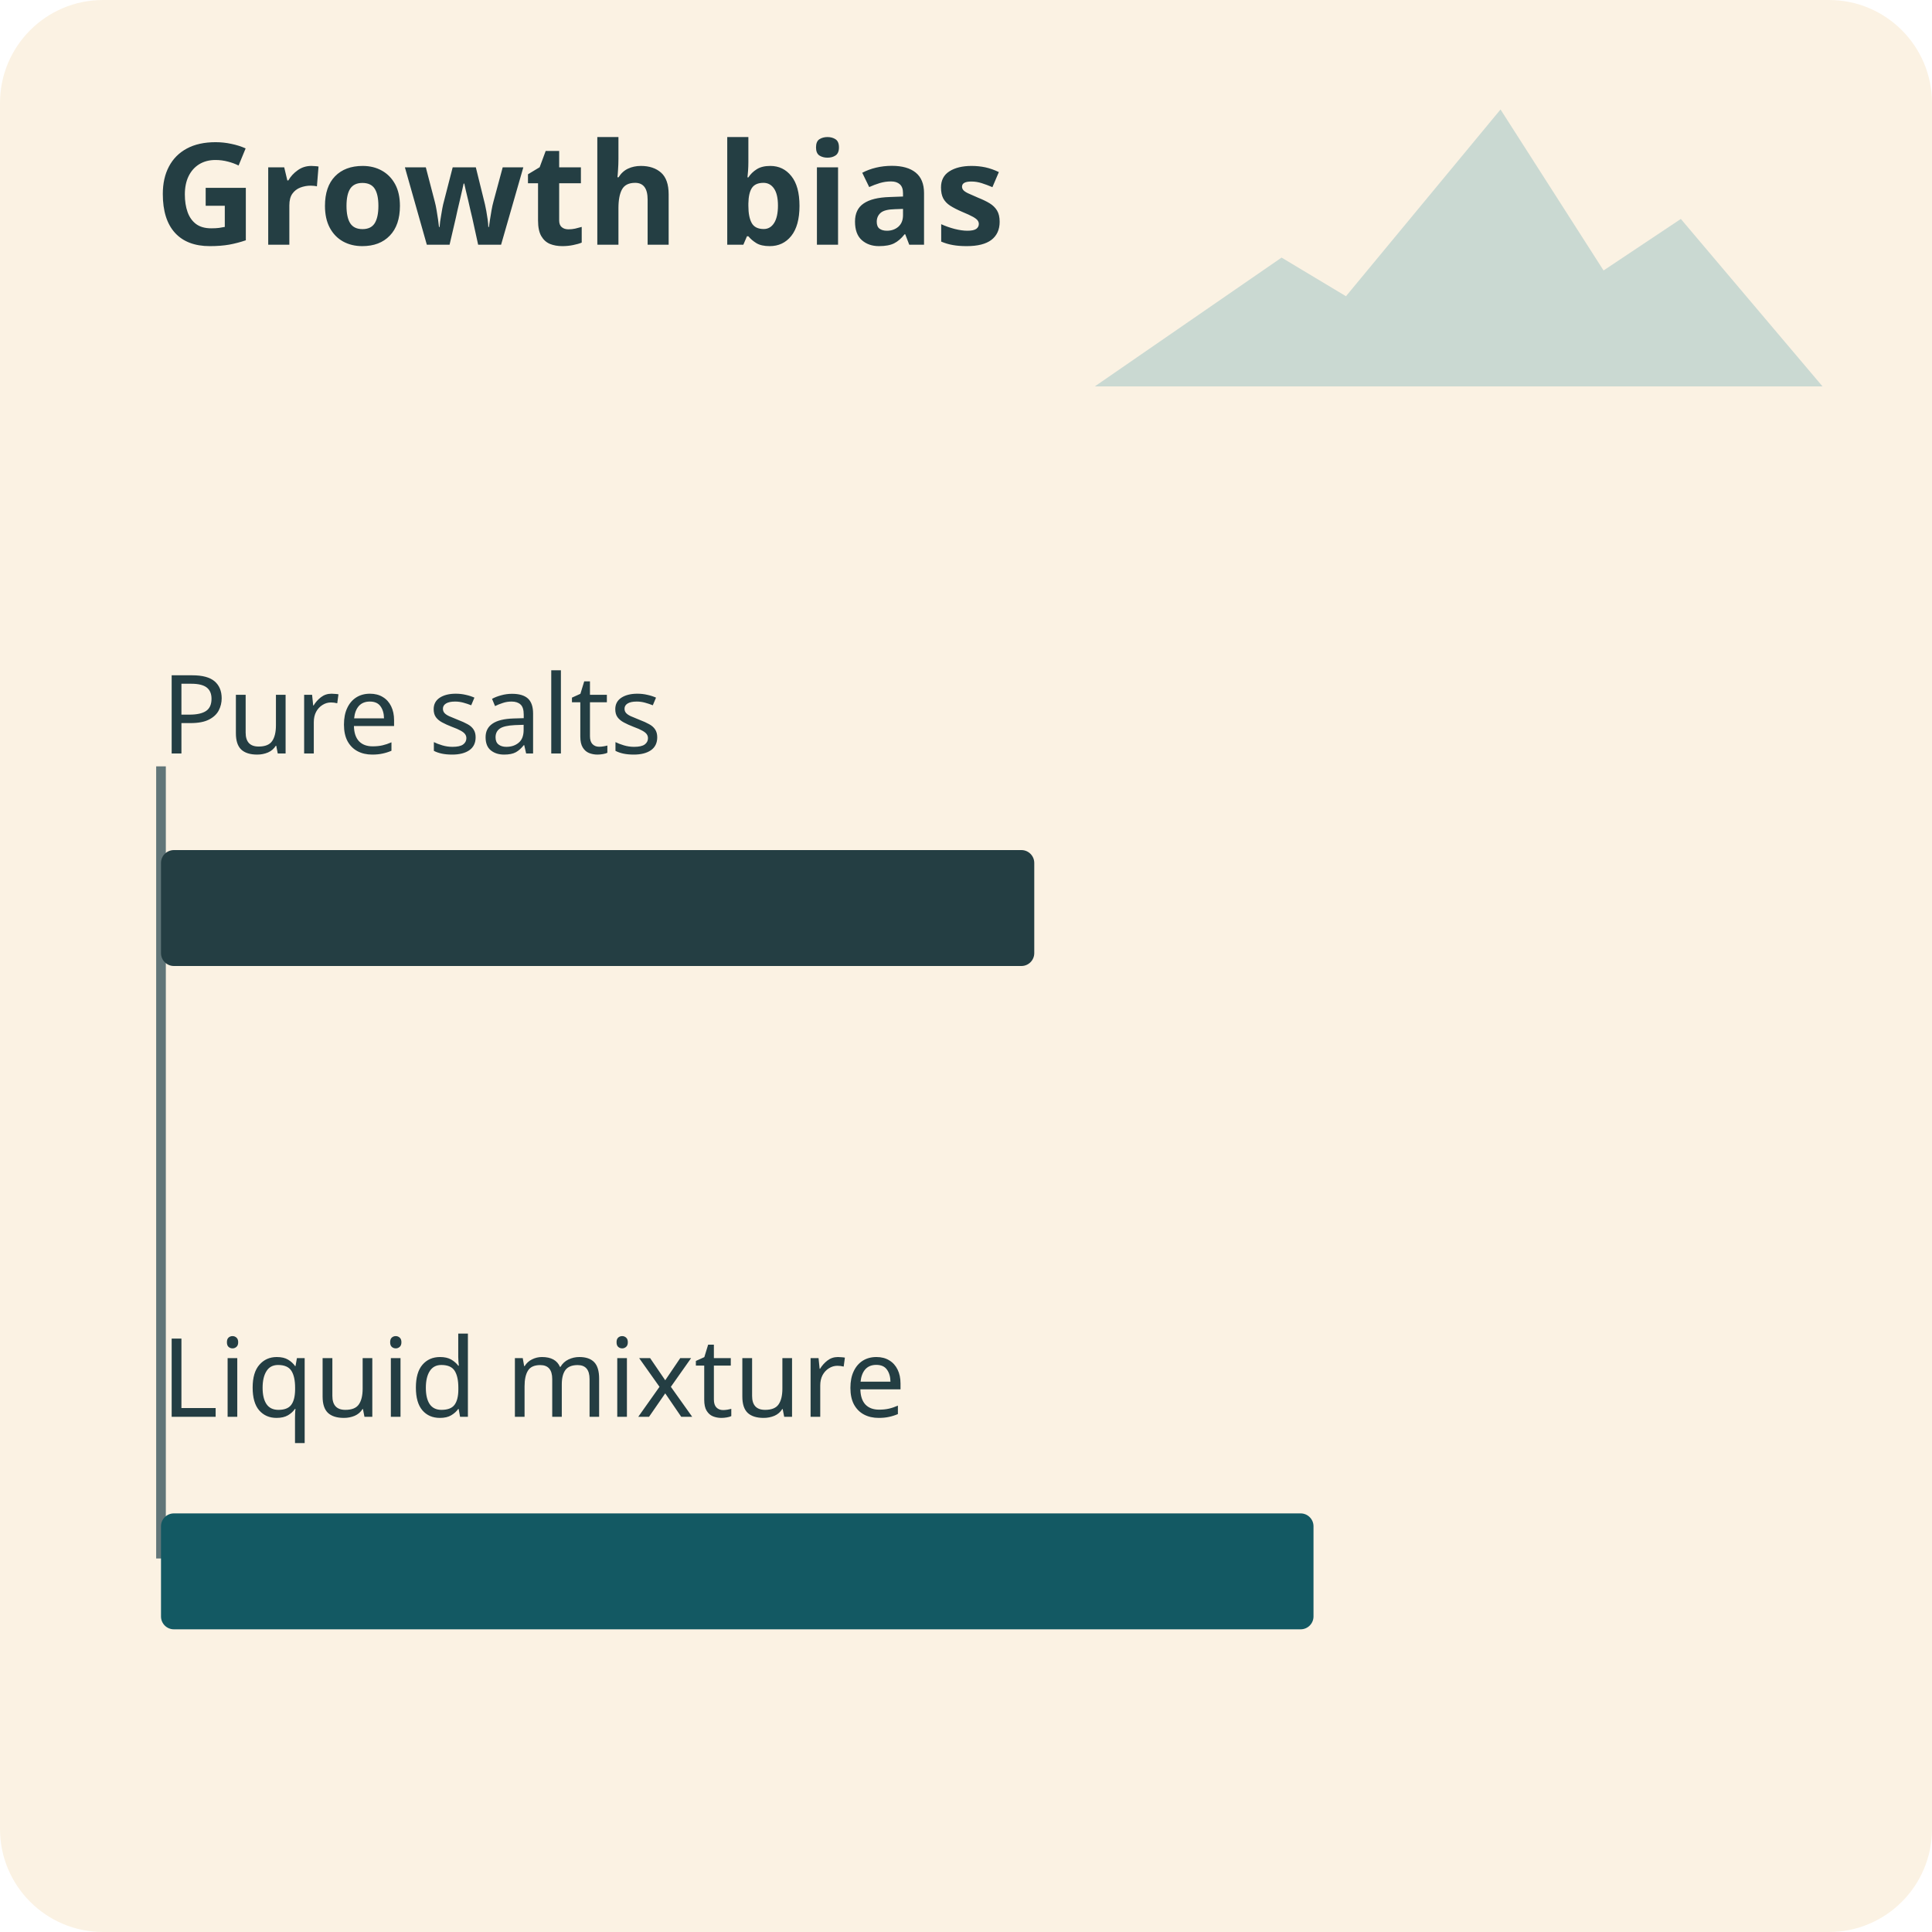
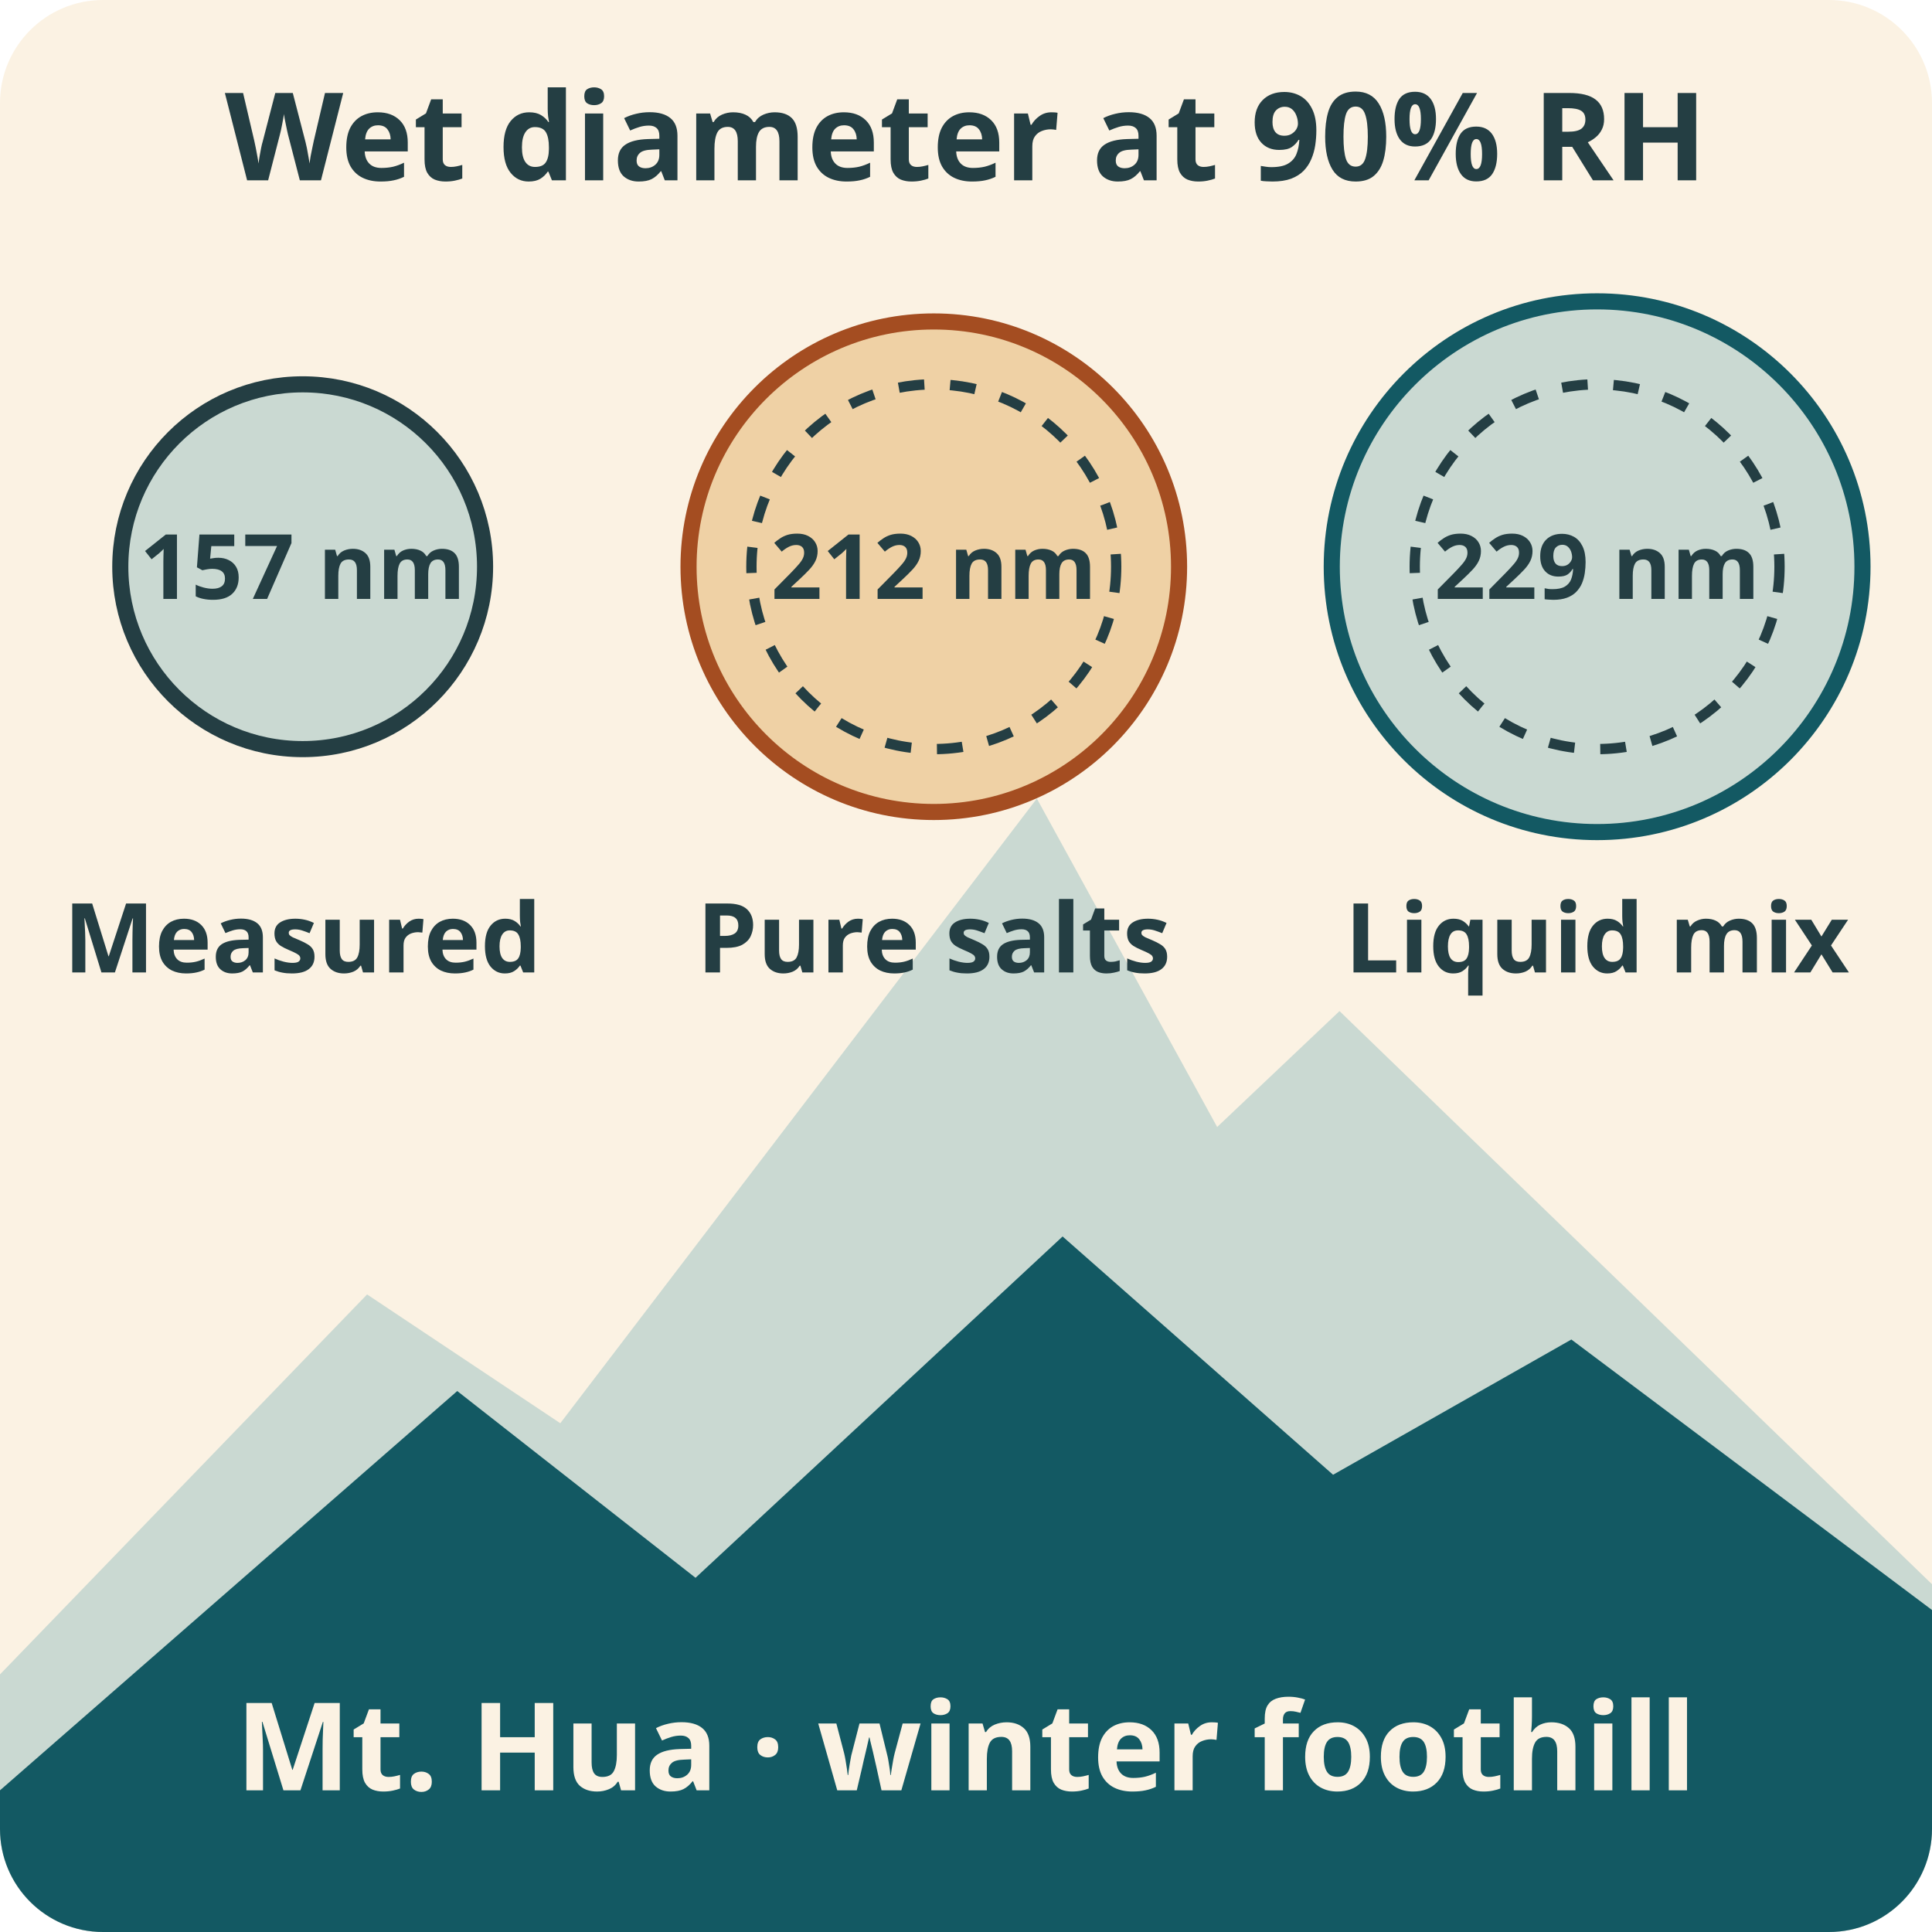
<svg xmlns="http://www.w3.org/2000/svg" width="3in" height="3in" viewBox="0 0 300 300" role="img" aria-labelledby="title desc">
-   <rect width="300" height="300" rx="16" fill="#fbf2e3" />
-   <path d="M170 60l29-20 10 6 24-29 16 25 12-8 22 26z" fill="#cad9d2" />
-   <g font-family="sans-serif" fill="#243e43">
-     <text x="24" y="38" font-weight="bold" font-size="22">Growth bias</text>
-     <g font-size="17">
-       <text x="25" y="117">Pure salts</text>
-       <text x="25" y="220">Liquid mixture</text>
+   <defs>
+     <clipPath id="card">
+       <rect width="300" height="300" rx="16" />
+     </clipPath>
+   </defs>
+   <g clip-path="url(#card)">
+     <rect width="300" height="300" fill="#fbf2e3" />
+     <path d="M0 260 57 201 87 221 161 124 189 175 208 157 300 246V300H0Z" fill="#cad9d2" />
+     <path d="m0 278 71-62 37 29 57-53 42 37 37-21 56 42v50H0Z" fill="#135963" />
+   </g>
+   <g font-family="sans-serif" fill="#243e43" text-anchor="middle">
+     <text x="150" y="28" font-size="19" font-weight="bold">Wet diameter at 90% RH</text>
+     <circle cx="47" cy="88" r="28.321" fill="#cad9d2" stroke="#243e43" stroke-width="2.5" />
+     <circle cx="145" cy="88" r="38.085" fill="#efd1a5" stroke="#a44d21" stroke-width="2.5" />
+     <circle cx="248" cy="88" r="41.206" fill="#cad9d2" stroke="#135963" stroke-width="2.5" />
+     <g fill="none" stroke="#243e43" stroke-width="1.6" stroke-dasharray="4 4">
+       <circle cx="145" cy="88" r="28.321" />
+       <circle cx="248" cy="88" r="28.321" />
    </g>
-     <path d="M25 119v123" stroke="#617679" stroke-width="1.5" />
-     <rect x="25" y="132" width="135.60" height="18" rx="2" fill="#243e43" />
-     <rect x="25" y="235" width="178.96" height="18" rx="2" fill="#135963" />
+     <g font-size="14" font-weight="bold">
+       <text x="47" y="93">157 nm</text>
+       <text x="145" y="93">212 nm</text>
+       <text x="248" y="93">229 nm</text>
+     </g>
+     <g font-size="15" font-weight="600">
+       <text x="47" y="151">Measured</text>
+       <text x="145" y="151">Pure salts</text>
+       <text x="248" y="151">Liquid mix</text>
+     </g>
+     <text x="150" y="278" fill="#fbf2e3" font-size="19" font-weight="bold">Mt. Hua · winter foothill</text>
  </g>
</svg>
